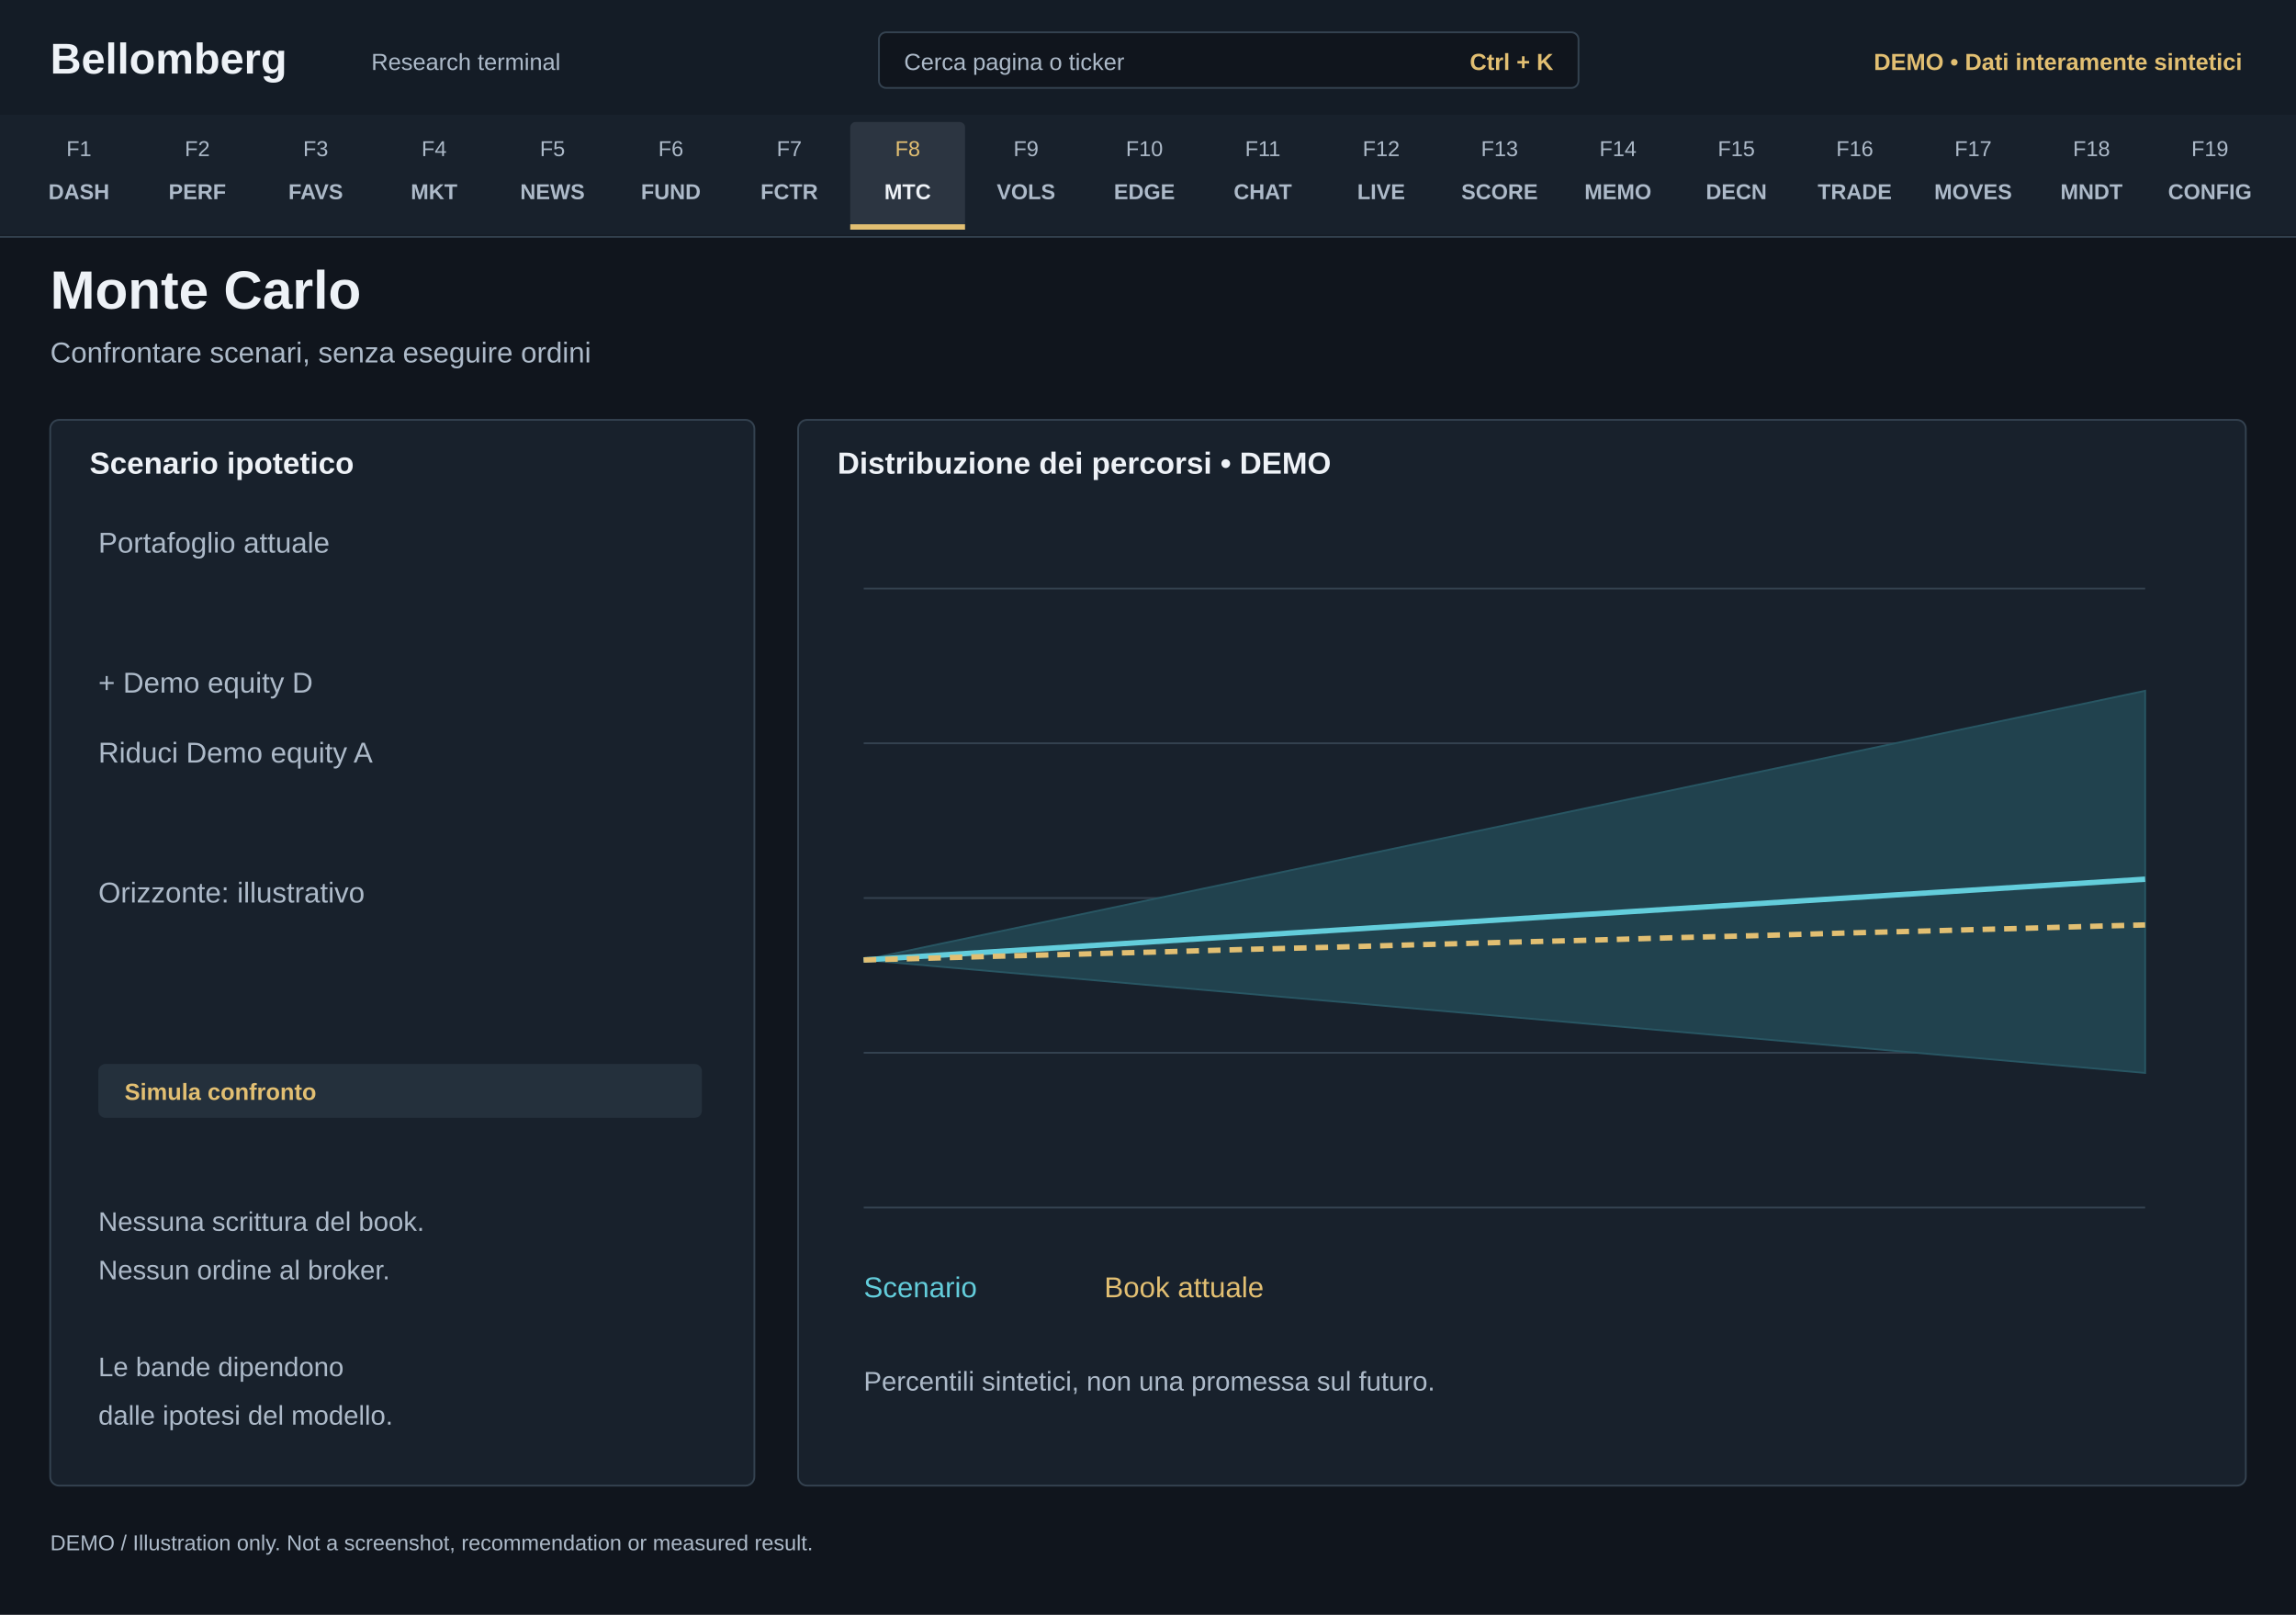
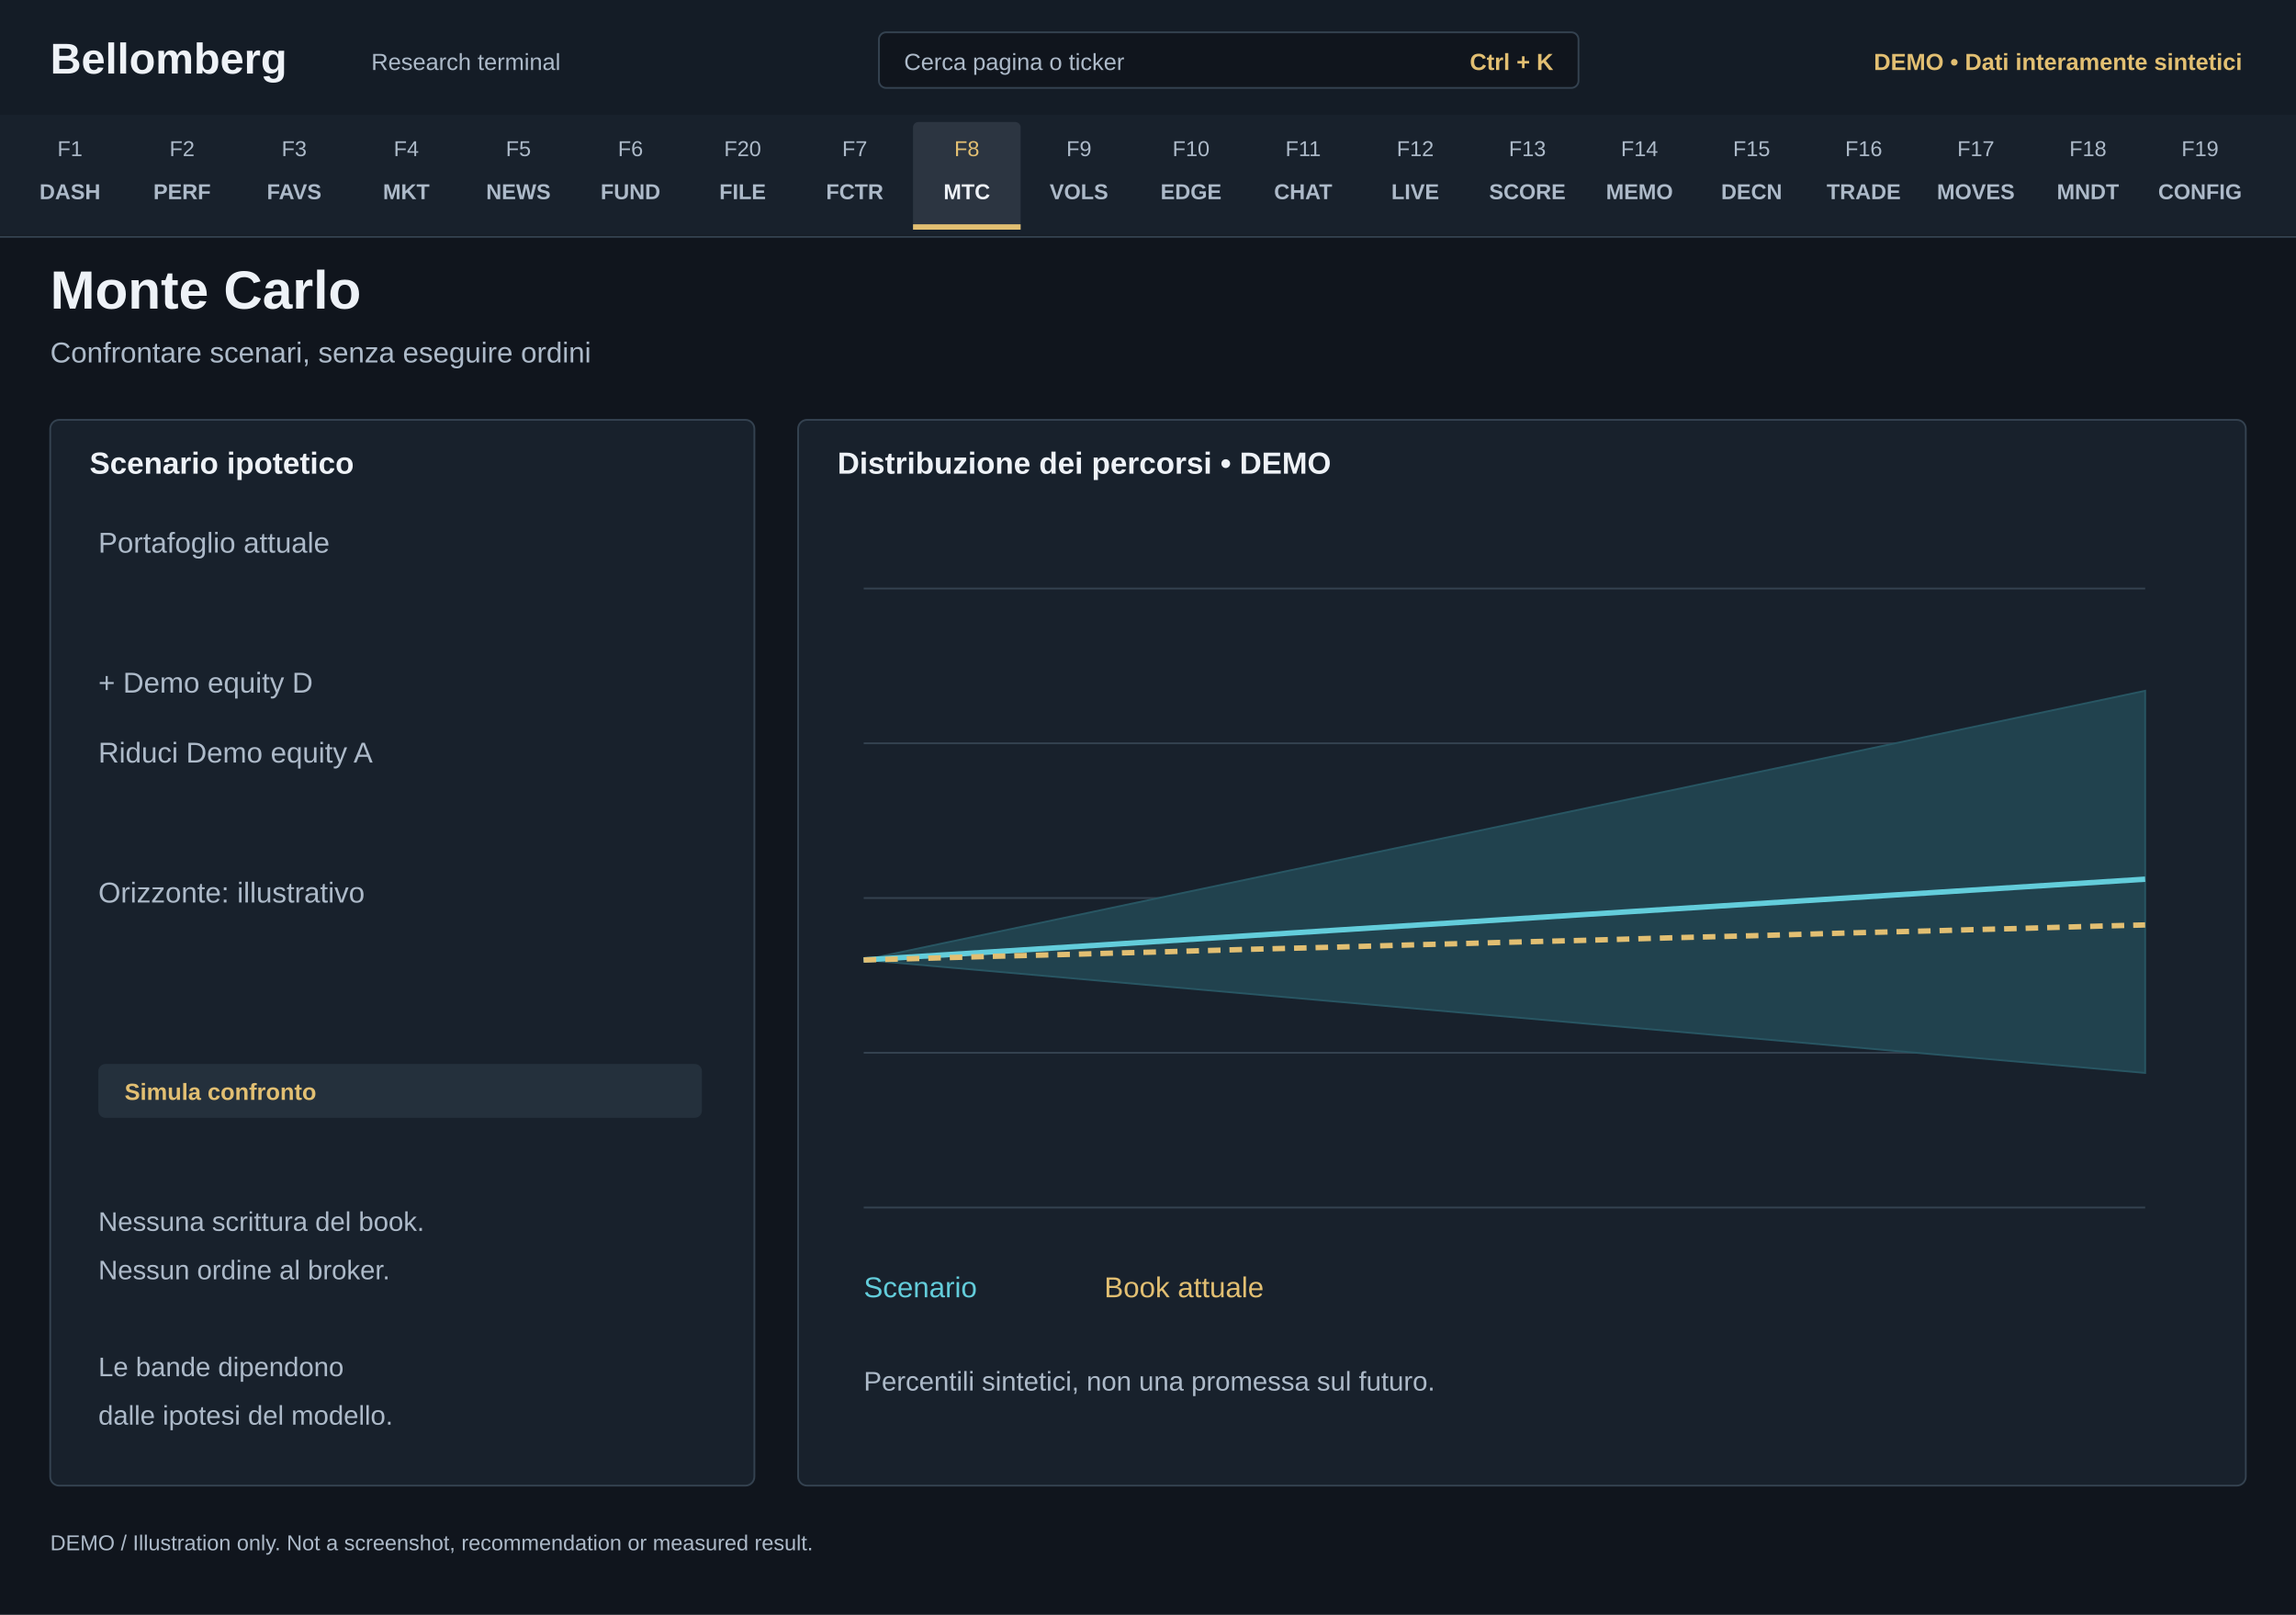
<svg xmlns="http://www.w3.org/2000/svg" width="1280" height="900" viewBox="0 0 1280 900" role="img" aria-labelledby="title desc">
  <style>text{font-family:Segoe UI,Arial,sans-serif} .mono{font-family:Consolas,monospace}</style>
  <rect x="0" y="0" width="1280" height="900" rx="0" fill="#10151d" />
  <rect x="0" y="0" width="1280" height="64" rx="0" fill="#141c26" />
  <text x="28" y="41" font-size="24" fill="#eef2f7" font-weight="650" text-anchor="start">Bellomberg</text>
  <text x="207" y="39" font-size="13" fill="#adbac9" font-weight="400" text-anchor="start">Research terminal</text>
  <rect x="490" y="18" width="390" height="31" rx="4" fill="#10151d" stroke="#344250" />
  <text x="504" y="39" font-size="13" fill="#adbac9" font-weight="400" text-anchor="start">Cerca pagina o ticker</text>
  <text x="866" y="39" font-size="13" fill="#e2bf72" font-weight="600" text-anchor="end">Ctrl + K</text>
  <text x="1250" y="39" font-size="13" fill="#e2bf72" font-weight="650" text-anchor="end">DEMO • Dati interamente sintetici</text>
  <rect x="0" y="64" width="1280" height="67" rx="0" fill="#18212c" />
-   <g id="navigation" aria-label="Navigation F1 to F19">
-     <text x="44" y="87" font-size="12" fill="#adbac9" font-weight="400" text-anchor="middle">F1</text>
-     <text x="44" y="111" font-size="12" fill="#adbac9" font-weight="600" text-anchor="middle">DASH</text>
-     <text x="110" y="87" font-size="12" fill="#adbac9" font-weight="400" text-anchor="middle">F2</text>
-     <text x="110" y="111" font-size="12" fill="#adbac9" font-weight="600" text-anchor="middle">PERF</text>
-     <text x="176" y="87" font-size="12" fill="#adbac9" font-weight="400" text-anchor="middle">F3</text>
-     <text x="176" y="111" font-size="12" fill="#adbac9" font-weight="600" text-anchor="middle">FAVS</text>
-     <text x="242" y="87" font-size="12" fill="#adbac9" font-weight="400" text-anchor="middle">F4</text>
-     <text x="242" y="111" font-size="12" fill="#adbac9" font-weight="600" text-anchor="middle">MKT</text>
-     <text x="308" y="87" font-size="12" fill="#adbac9" font-weight="400" text-anchor="middle">F5</text>
-     <text x="308" y="111" font-size="12" fill="#adbac9" font-weight="600" text-anchor="middle">NEWS</text>
-     <text x="374" y="87" font-size="12" fill="#adbac9" font-weight="400" text-anchor="middle">F6</text>
-     <text x="374" y="111" font-size="12" fill="#adbac9" font-weight="600" text-anchor="middle">FUND</text>
-     <text x="440" y="87" font-size="12" fill="#adbac9" font-weight="400" text-anchor="middle">F7</text>
-     <text x="440" y="111" font-size="12" fill="#adbac9" font-weight="600" text-anchor="middle">FCTR</text>
-     <rect x="474" y="68" width="64" height="59" rx="3" fill="#2c3541" />
-     <rect x="474" y="125" width="64" height="3" rx="0" fill="#e2bf72" />
-     <text x="506" y="87" font-size="12" fill="#e2bf72" font-weight="400" text-anchor="middle">F8</text>
-     <text x="506" y="111" font-size="12" fill="#eef2f7" font-weight="600" text-anchor="middle">MTC</text>
-     <text x="572" y="87" font-size="12" fill="#adbac9" font-weight="400" text-anchor="middle">F9</text>
-     <text x="572" y="111" font-size="12" fill="#adbac9" font-weight="600" text-anchor="middle">VOLS</text>
-     <text x="638" y="87" font-size="12" fill="#adbac9" font-weight="400" text-anchor="middle">F10</text>
-     <text x="638" y="111" font-size="12" fill="#adbac9" font-weight="600" text-anchor="middle">EDGE</text>
-     <text x="704" y="87" font-size="12" fill="#adbac9" font-weight="400" text-anchor="middle">F11</text>
-     <text x="704" y="111" font-size="12" fill="#adbac9" font-weight="600" text-anchor="middle">CHAT</text>
-     <text x="770" y="87" font-size="12" fill="#adbac9" font-weight="400" text-anchor="middle">F12</text>
-     <text x="770" y="111" font-size="12" fill="#adbac9" font-weight="600" text-anchor="middle">LIVE</text>
-     <text x="836" y="87" font-size="12" fill="#adbac9" font-weight="400" text-anchor="middle">F13</text>
-     <text x="836" y="111" font-size="12" fill="#adbac9" font-weight="600" text-anchor="middle">SCORE</text>
-     <text x="902" y="87" font-size="12" fill="#adbac9" font-weight="400" text-anchor="middle">F14</text>
-     <text x="902" y="111" font-size="12" fill="#adbac9" font-weight="600" text-anchor="middle">MEMO</text>
-     <text x="968" y="87" font-size="12" fill="#adbac9" font-weight="400" text-anchor="middle">F15</text>
-     <text x="968" y="111" font-size="12" fill="#adbac9" font-weight="600" text-anchor="middle">DECN</text>
-     <text x="1034" y="87" font-size="12" fill="#adbac9" font-weight="400" text-anchor="middle">F16</text>
-     <text x="1034" y="111" font-size="12" fill="#adbac9" font-weight="600" text-anchor="middle">TRADE</text>
-     <text x="1100" y="87" font-size="12" fill="#adbac9" font-weight="400" text-anchor="middle">F17</text>
-     <text x="1100" y="111" font-size="12" fill="#adbac9" font-weight="600" text-anchor="middle">MOVES</text>
-     <text x="1166" y="87" font-size="12" fill="#adbac9" font-weight="400" text-anchor="middle">F18</text>
-     <text x="1166" y="111" font-size="12" fill="#adbac9" font-weight="600" text-anchor="middle">MNDT</text>
-     <text x="1232" y="87" font-size="12" fill="#adbac9" font-weight="400" text-anchor="middle">F19</text>
-     <text x="1232" y="111" font-size="12" fill="#adbac9" font-weight="600" text-anchor="middle">CONFIG</text>
+   <g id="navigation" aria-label="Navigation F1 to F20">
+     <text x="39.0" y="87" font-size="12" fill="#adbac9" font-weight="400" text-anchor="middle">F1</text>
+     <text x="39.0" y="111" font-size="12" fill="#adbac9" font-weight="600" text-anchor="middle">DASH</text>
+     <text x="101.5" y="87" font-size="12" fill="#adbac9" font-weight="400" text-anchor="middle">F2</text>
+     <text x="101.5" y="111" font-size="12" fill="#adbac9" font-weight="600" text-anchor="middle">PERF</text>
+     <text x="164.0" y="87" font-size="12" fill="#adbac9" font-weight="400" text-anchor="middle">F3</text>
+     <text x="164.0" y="111" font-size="12" fill="#adbac9" font-weight="600" text-anchor="middle">FAVS</text>
+     <text x="226.5" y="87" font-size="12" fill="#adbac9" font-weight="400" text-anchor="middle">F4</text>
+     <text x="226.5" y="111" font-size="12" fill="#adbac9" font-weight="600" text-anchor="middle">MKT</text>
+     <text x="289.0" y="87" font-size="12" fill="#adbac9" font-weight="400" text-anchor="middle">F5</text>
+     <text x="289.0" y="111" font-size="12" fill="#adbac9" font-weight="600" text-anchor="middle">NEWS</text>
+     <text x="351.5" y="87" font-size="12" fill="#adbac9" font-weight="400" text-anchor="middle">F6</text>
+     <text x="351.5" y="111" font-size="12" fill="#adbac9" font-weight="600" text-anchor="middle">FUND</text>
+     <text x="414.0" y="87" font-size="12" fill="#adbac9" font-weight="400" text-anchor="middle">F20</text>
+     <text x="414.0" y="111" font-size="12" fill="#adbac9" font-weight="600" text-anchor="middle">FILE</text>
+     <text x="476.5" y="87" font-size="12" fill="#adbac9" font-weight="400" text-anchor="middle">F7</text>
+     <text x="476.5" y="111" font-size="12" fill="#adbac9" font-weight="600" text-anchor="middle">FCTR</text>
+     <rect x="509.0" y="68" width="60" height="59" rx="3" fill="#2c3541" />
+     <rect x="509.0" y="125" width="60" height="3" rx="0" fill="#e2bf72" />
+     <text x="539.0" y="87" font-size="12" fill="#e2bf72" font-weight="400" text-anchor="middle">F8</text>
+     <text x="539.0" y="111" font-size="12" fill="#eef2f7" font-weight="600" text-anchor="middle">MTC</text>
+     <text x="601.5" y="87" font-size="12" fill="#adbac9" font-weight="400" text-anchor="middle">F9</text>
+     <text x="601.5" y="111" font-size="12" fill="#adbac9" font-weight="600" text-anchor="middle">VOLS</text>
+     <text x="664.0" y="87" font-size="12" fill="#adbac9" font-weight="400" text-anchor="middle">F10</text>
+     <text x="664.0" y="111" font-size="12" fill="#adbac9" font-weight="600" text-anchor="middle">EDGE</text>
+     <text x="726.5" y="87" font-size="12" fill="#adbac9" font-weight="400" text-anchor="middle">F11</text>
+     <text x="726.5" y="111" font-size="12" fill="#adbac9" font-weight="600" text-anchor="middle">CHAT</text>
+     <text x="789.0" y="87" font-size="12" fill="#adbac9" font-weight="400" text-anchor="middle">F12</text>
+     <text x="789.0" y="111" font-size="12" fill="#adbac9" font-weight="600" text-anchor="middle">LIVE</text>
+     <text x="851.5" y="87" font-size="12" fill="#adbac9" font-weight="400" text-anchor="middle">F13</text>
+     <text x="851.5" y="111" font-size="12" fill="#adbac9" font-weight="600" text-anchor="middle">SCORE</text>
+     <text x="914.0" y="87" font-size="12" fill="#adbac9" font-weight="400" text-anchor="middle">F14</text>
+     <text x="914.0" y="111" font-size="12" fill="#adbac9" font-weight="600" text-anchor="middle">MEMO</text>
+     <text x="976.5" y="87" font-size="12" fill="#adbac9" font-weight="400" text-anchor="middle">F15</text>
+     <text x="976.5" y="111" font-size="12" fill="#adbac9" font-weight="600" text-anchor="middle">DECN</text>
+     <text x="1039.0" y="87" font-size="12" fill="#adbac9" font-weight="400" text-anchor="middle">F16</text>
+     <text x="1039.0" y="111" font-size="12" fill="#adbac9" font-weight="600" text-anchor="middle">TRADE</text>
+     <text x="1101.5" y="87" font-size="12" fill="#adbac9" font-weight="400" text-anchor="middle">F17</text>
+     <text x="1101.5" y="111" font-size="12" fill="#adbac9" font-weight="600" text-anchor="middle">MOVES</text>
+     <text x="1164.0" y="87" font-size="12" fill="#adbac9" font-weight="400" text-anchor="middle">F18</text>
+     <text x="1164.0" y="111" font-size="12" fill="#adbac9" font-weight="600" text-anchor="middle">MNDT</text>
+     <text x="1226.5" y="87" font-size="12" fill="#adbac9" font-weight="400" text-anchor="middle">F19</text>
+     <text x="1226.5" y="111" font-size="12" fill="#adbac9" font-weight="600" text-anchor="middle">CONFIG</text>
  </g>
  <line x1="0" y1="132" x2="1280" y2="132" stroke="#344250" stroke-width="1" />
  <text x="28.0" y="172" font-size="30" fill="#eef2f7" font-weight="650" text-anchor="start">Monte Carlo</text>
  <text x="28.0" y="202" font-size="16" fill="#adbac9" font-weight="400" text-anchor="start">Confrontare scenari, senza eseguire ordini</text>
  <text x="28.0" y="864" font-size="12" fill="#adbac9" font-weight="400" text-anchor="start">DEMO  /  Illustration only. Not a screenshot, recommendation or measured result.</text>
  <rect x="28.0" y="234" width="392.558" height="594" rx="5" fill="#18212c" stroke="#344250" />
  <text x="49.944" y="264" font-size="17" fill="#eef2f7" font-weight="600" text-anchor="start">Scenario ipotetico</text>
  <text x="54.821" y="308" font-size="16" fill="#adbac9" font-weight="400" text-anchor="start">Portafoglio attuale</text>
  <text x="54.821" y="347" font-size="16" fill="#adbac9" font-weight="400" text-anchor="start" />
  <text x="54.821" y="386" font-size="16" fill="#adbac9" font-weight="400" text-anchor="start">+ Demo equity D</text>
  <text x="54.821" y="425" font-size="16" fill="#adbac9" font-weight="400" text-anchor="start">Riduci Demo equity A</text>
  <text x="54.821" y="464" font-size="16" fill="#adbac9" font-weight="400" text-anchor="start" />
  <text x="54.821" y="503" font-size="16" fill="#adbac9" font-weight="400" text-anchor="start">Orizzonte: illustrativo</text>
  <rect x="54.821" y="593" width="336.478" height="30" rx="4" fill="#24303c" />
  <text x="69.45" y="613" font-size="13" fill="#e2bf72" font-weight="600" text-anchor="start">Simula confronto</text>
  <text x="54.821" y="686" font-size="15" fill="#adbac9" font-weight="400" text-anchor="start">Nessuna scrittura del book.</text>
  <text x="54.821" y="713" font-size="15" fill="#adbac9" font-weight="400" text-anchor="start">Nessun ordine al broker.</text>
  <text x="54.821" y="740" font-size="15" fill="#adbac9" font-weight="400" text-anchor="start" />
  <text x="54.821" y="767" font-size="15" fill="#adbac9" font-weight="400" text-anchor="start">Le bande dipendono</text>
  <text x="54.821" y="794" font-size="15" fill="#adbac9" font-weight="400" text-anchor="start">dalle ipotesi del modello.</text>
  <rect x="444.94" y="234" width="807.06" height="594" rx="5" fill="#18212c" stroke="#344250" />
  <text x="466.884" y="264" font-size="17" fill="#eef2f7" font-weight="600" text-anchor="start">Distribuzione dei percorsi • DEMO</text>
  <line x1="481.514" y1="328.0" x2="1195.92" y2="328.0" stroke="#344250" stroke-width="1" />
  <line x1="481.514" y1="414.25" x2="1195.92" y2="414.25" stroke="#344250" stroke-width="1" />
  <line x1="481.514" y1="500.5" x2="1195.92" y2="500.5" stroke="#344250" stroke-width="1" />
  <line x1="481.514" y1="586.75" x2="1195.92" y2="586.75" stroke="#344250" stroke-width="1" />
  <line x1="481.514" y1="673.0" x2="1195.92" y2="673.0" stroke="#344250" stroke-width="1" />
  <polyline points="481.5,535.0 505.3,530.0 529.1,525.0 553.0,520.0 576.8,515.0 600.6,510.0 624.4,505.0 648.2,500.0 672.0,495.0 695.8,490.0 719.6,485.0 743.5,480.0 767.3,475.0 791.1,470.0 814.9,465.0 838.7,460.0 862.5,455.0 886.3,450.0 910.2,445.0 934.0,440.0 957.8,435.0 981.6,430.0 1005.4,425.0 1029.2,420.0 1053.0,415.0 1076.9,410.0 1100.7,405.0 1124.5,400.0 1148.3,395.0 1172.1,390.0 1195.9,385.0 1195.9,598.0 1172.1,595.9 1148.3,593.8 1124.5,591.7 1100.7,589.6 1076.9,587.5 1053.0,585.4 1029.2,583.3 1005.4,581.2 981.6,579.1 957.8,577.0 934.0,574.9 910.2,572.8 886.3,570.7 862.5,568.6 838.7,566.5 814.9,564.4 791.1,562.3 767.3,560.2 743.5,558.1 719.6,556.0 695.8,553.9 672.0,551.8 648.2,549.7 624.4,547.6 600.6,545.5 576.8,543.4 553.0,541.3 529.1,539.2 505.3,537.1 481.5,535.0 481.5,535.0" fill="#21424e" stroke="#285663" stroke-width="1" />
  <polyline points="481.5,535.0 505.3,533.5 529.1,532.0 553.0,530.5 576.8,529.0 600.6,527.5 624.4,526.0 648.2,524.5 672.0,523.0 695.8,521.5 719.6,520.0 743.5,518.5 767.3,517.0 791.1,515.5 814.9,514.0 838.7,512.5 862.5,511.0 886.3,509.5 910.2,508.0 934.0,506.5 957.8,505.0 981.6,503.5 1005.4,502.0 1029.2,500.5 1053.0,499.0 1076.9,497.5 1100.7,496.0 1124.5,494.5 1148.3,493.0 1172.1,491.5 1195.9,490.0" fill="none" stroke="#63cddb" stroke-width="3" />
  <polyline points="481.5,535.0 505.3,534.4 529.1,533.7 553.0,533.0 576.8,532.4 600.6,531.8 624.4,531.1 648.2,530.5 672.0,529.8 695.8,529.1 719.6,528.5 743.5,527.9 767.3,527.2 791.1,526.5 814.9,525.9 838.7,525.2 862.5,524.6 886.3,524.0 910.2,523.3 934.0,522.6 957.8,522.0 981.6,521.4 1005.4,520.7 1029.2,520.0 1053.0,519.4 1076.9,518.8 1100.7,518.1 1124.5,517.5 1148.3,516.8 1172.1,516.1 1195.9,515.5" fill="none" stroke="#e2bf72" stroke-width="3" stroke-dasharray="7 5" />
  <text x="481.514" y="723" font-size="16" fill="#63cddb" font-weight="400" text-anchor="start">Scenario</text>
  <text x="615.618" y="723" font-size="16" fill="#e2bf72" font-weight="400" text-anchor="start">Book attuale</text>
  <text x="481.514" y="775" font-size="15" fill="#adbac9" font-weight="400" text-anchor="start">Percentili sintetici, non una promessa sul futuro.</text>
</svg>
